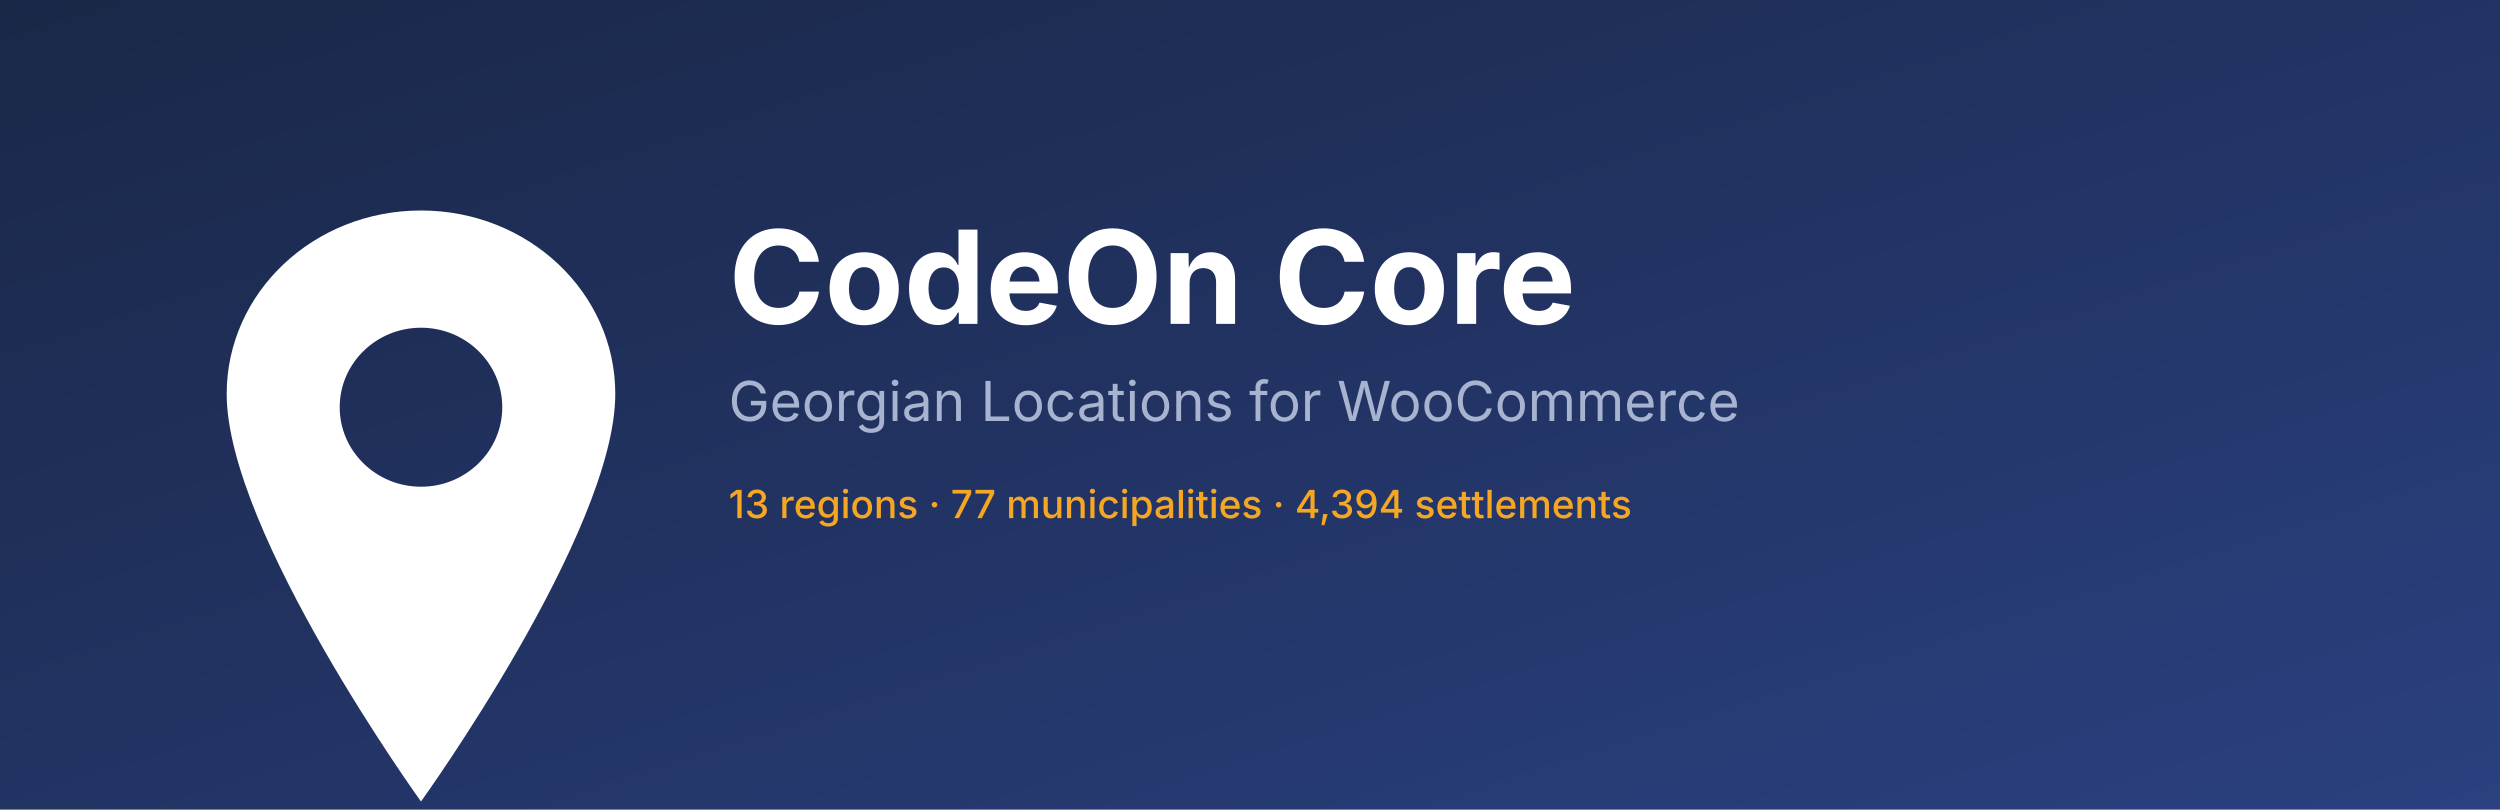
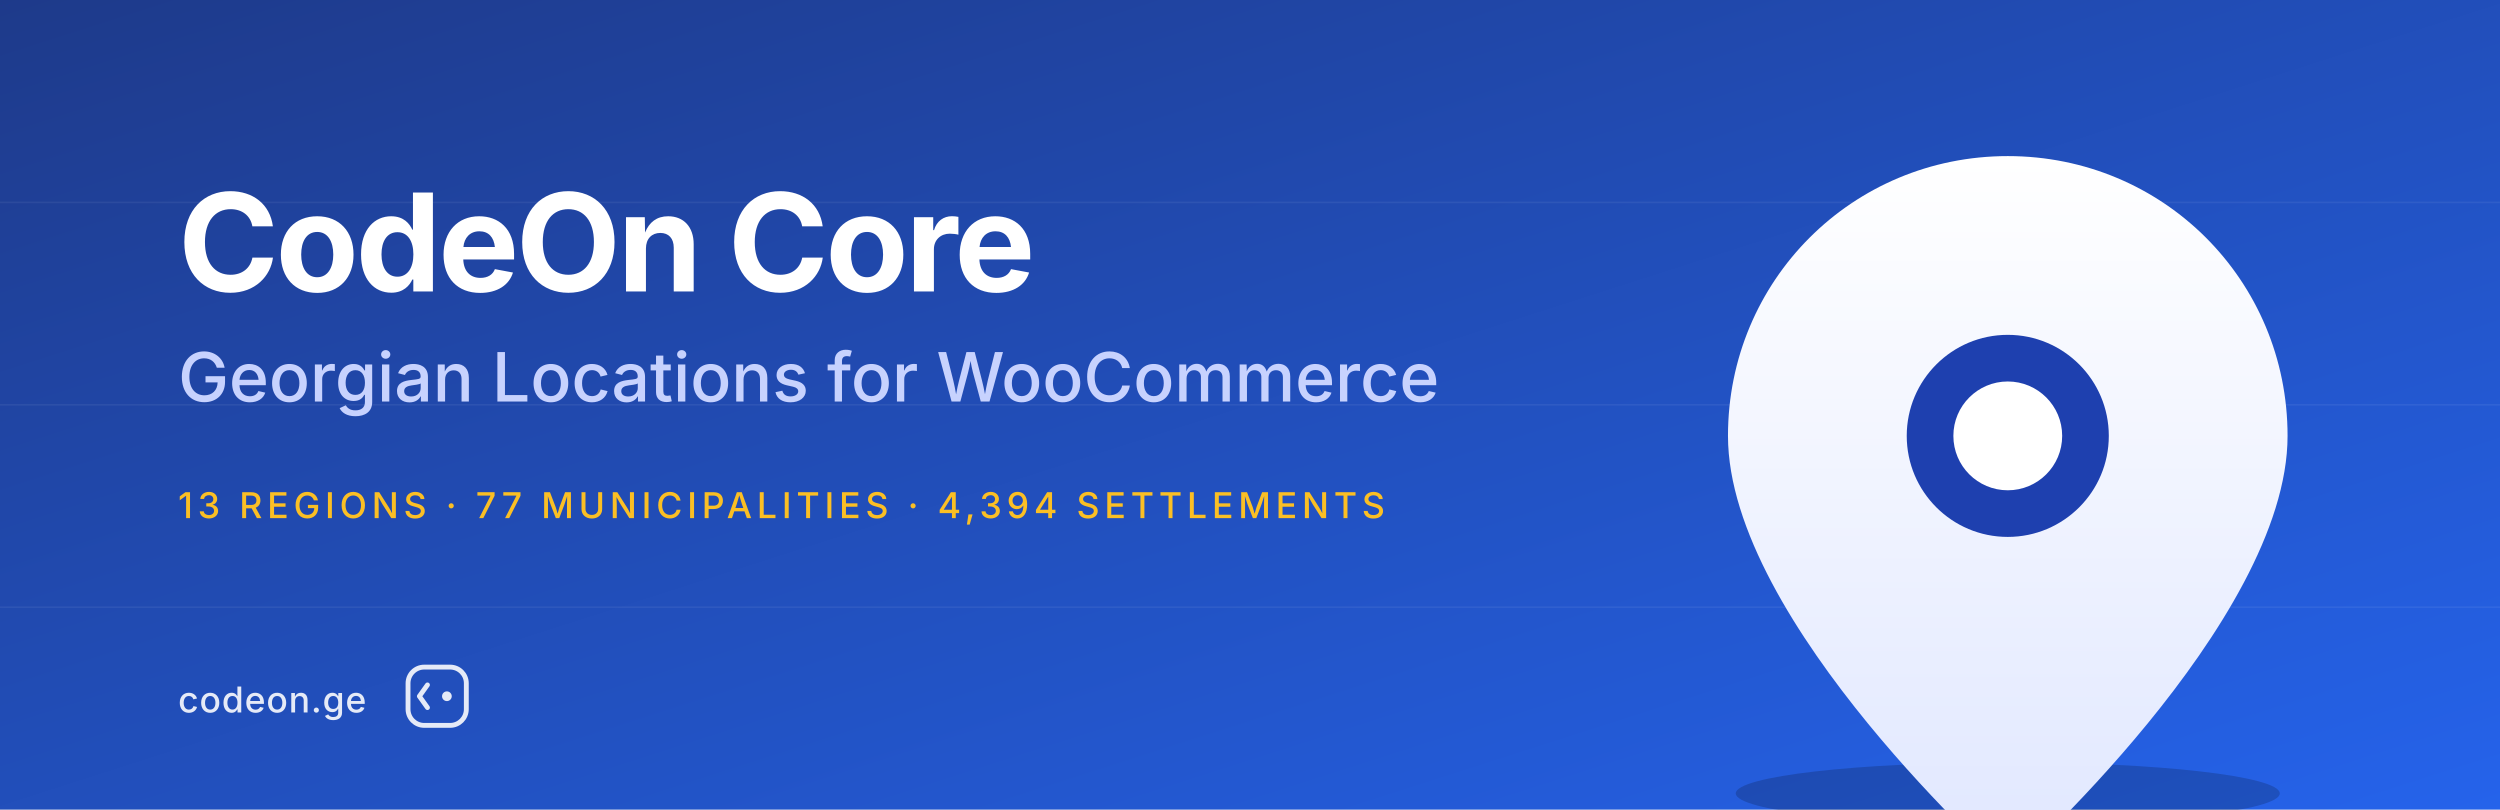
<svg xmlns="http://www.w3.org/2000/svg" viewBox="0 0 1544 500" width="1544" height="500">
  <defs>
-     <linearGradient id="g" x1="0" y1="0" x2="1" y2="1">
-       <stop offset="0%" stop-color="#1a2747" />
-       <stop offset="100%" stop-color="#2a4080" />
+     <linearGradient id="bg" x1="0" y1="0" x2="1" y2="1">
+       <stop offset="0%" stop-color="#1e3a8a" />
+       <stop offset="100%" stop-color="#2563eb" />
+     </linearGradient>
+     <linearGradient id="pin" x1="0" y1="0" x2="0" y2="1">
+       <stop offset="0%" stop-color="#ffffff" />
+       <stop offset="100%" stop-color="#e0e7ff" />
    </linearGradient>
  </defs>
-   <rect width="1544" height="500" fill="url(#g)" />
-   <g transform="translate(140, 130)">
-     <path d="M120 0C53.7 0 0 50.7 0 113.3 0 198.5 120 365 120 365s120-166.5 120-251.7C240 50.7 186.3 0 120 0zm0 170.6c-27.7 0-50.2-22-50.2-49.1 0-27.1 22.5-49.1 50.2-49.1s50.2 22 50.2 49.1c0 27.1-22.5 49.1-50.2 49.1z" fill="#fff" />
+   <rect width="1544" height="500" fill="url(#bg)" />
+   <g opacity="0.06" stroke="#ffffff" stroke-width="1" fill="none">
+     <line x1="0" y1="125" x2="1544" y2="125" />
+     <line x1="0" y1="250" x2="1544" y2="250" />
+     <line x1="0" y1="375" x2="1544" y2="375" />
  </g>
-   <g transform="translate(450, 200)">
-     <text x="0" y="0" fill="#ffffff" font-family="-apple-system, BlinkMacSystemFont, 'Segoe UI', sans-serif" font-size="80" font-weight="700">CodeOn Core</text>
-     <text x="0" y="60" fill="#a8b3d0" font-family="-apple-system, BlinkMacSystemFont, 'Segoe UI', sans-serif" font-size="34" font-weight="400">Georgian Locations for WooCommerce</text>
-     <text x="0" y="120" fill="#f5a623" font-family="-apple-system, BlinkMacSystemFont, 'Segoe UI', sans-serif" font-size="24" font-weight="500">13 regions · 77 municipalities · 4,394 settlements</text>
+   <g font-family="-apple-system, BlinkMacSystemFont, 'Segoe UI', system-ui, sans-serif" fill="#ffffff">
+     <text x="110" y="180" font-size="84" font-weight="700" letter-spacing="-2">CodeOn Core</text>
+     <text x="110" y="248" font-size="42" font-weight="500" fill="#c7d2fe">Georgian Locations for WooCommerce</text>
+     <text x="110" y="320" font-size="22" font-weight="500" letter-spacing="3" fill="#fbbf24">13 REGIONS · 77 MUNICIPALITIES · 4,394 SETTLEMENTS</text>
+   </g>
+   <g transform="translate(1240 250) scale(2.4)">
+     <ellipse cx="0" cy="100" rx="70" ry="8" fill="#000000" opacity="0.18" />
+     <path d="M 0 -64              C -40 -64, -72 -32, -72 8              C -72 56, 0 120, 0 120              C 0 120, 72 56, 72 8              C 72 -32, 40 -64, 0 -64 Z" fill="url(#pin)" />
+     <circle cx="0" cy="8" r="26" fill="#1e40af" />
+     <circle cx="0" cy="8" r="14" fill="#ffffff" />
+   </g>
+   <g transform="translate(110 440)" opacity="0.88">
+     <text font-family="-apple-system, BlinkMacSystemFont, 'Segoe UI', system-ui, sans-serif" font-size="22" font-weight="500" fill="#ffffff" letter-spacing="0.5">codeon.ge</text>
+     <g transform="translate(160 -10)">
+       <rect x="-18" y="-18" width="36" height="36" rx="10" ry="10" fill="none" stroke="#ffffff" stroke-width="3" />
+       <path d="M -6 -7 L -11 0 L -6 7" fill="none" stroke="#ffffff" stroke-width="3" stroke-linecap="round" stroke-linejoin="round" />
+       <circle cx="6" cy="0" r="3" fill="#ffffff" />
+     </g>
  </g>
</svg>
